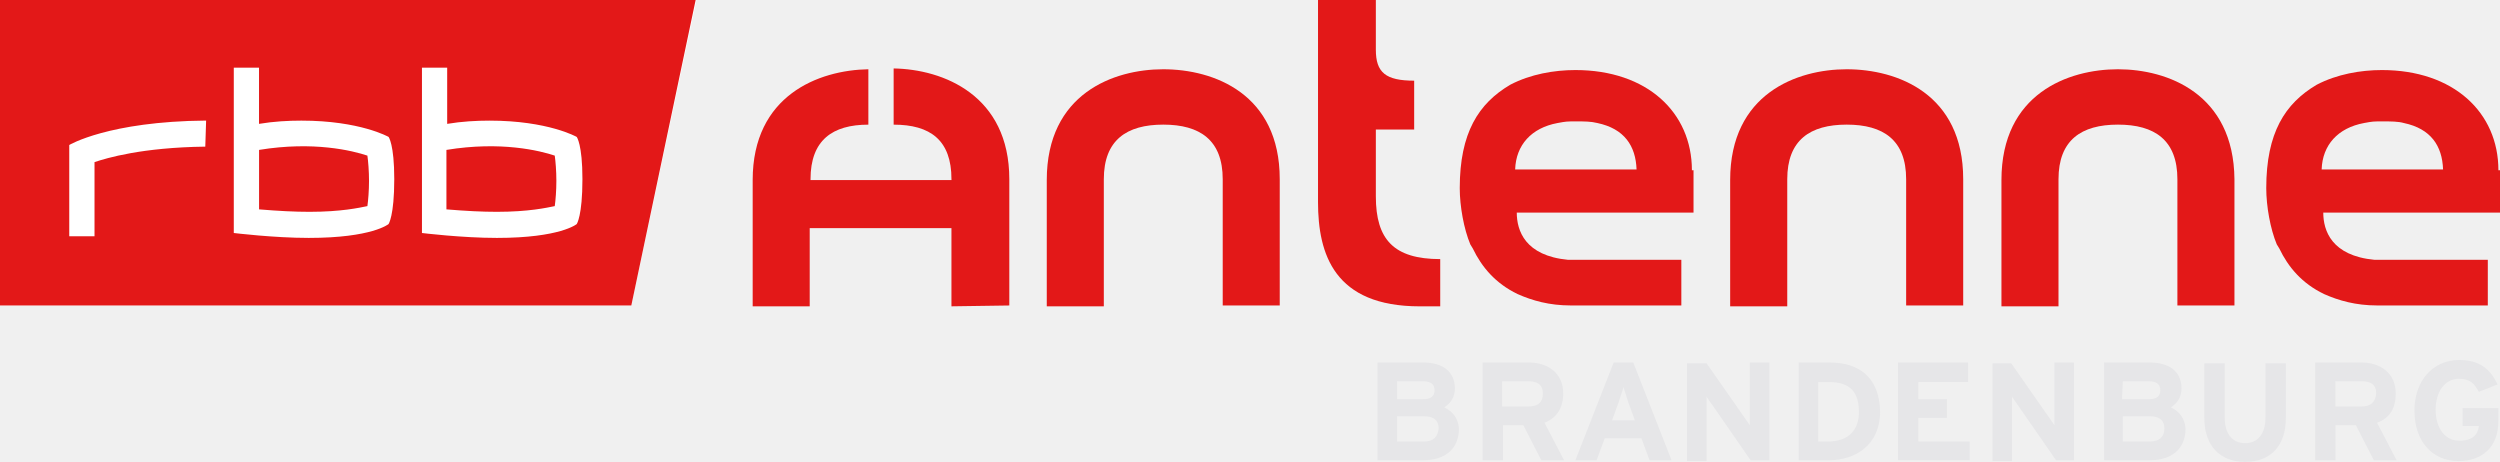
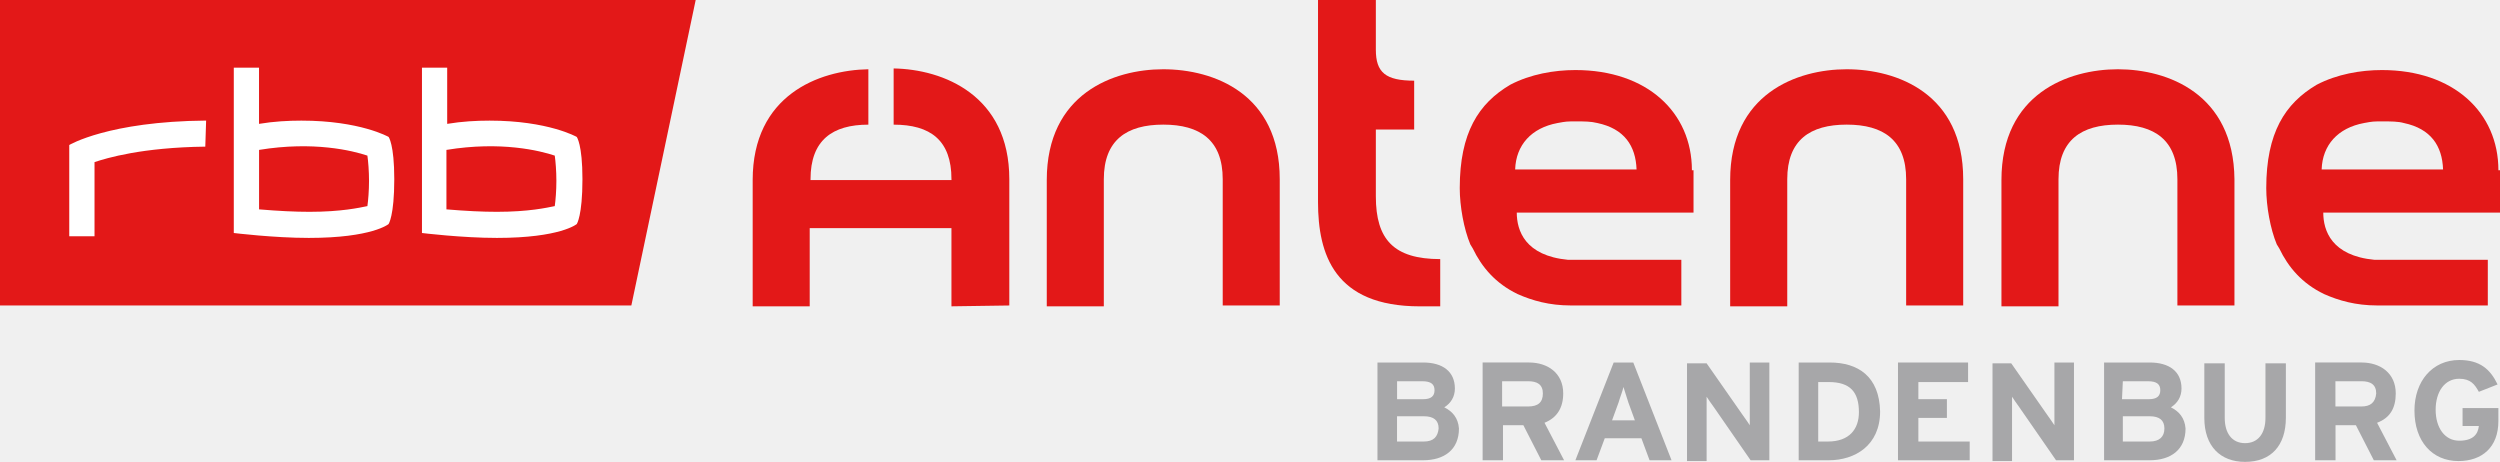
<svg xmlns="http://www.w3.org/2000/svg" width="800" height="147.8" version="1.1">
-   <g fill="#fff">
-     <path d="m142.86 47.967v19.029c6.251 0.524 11.465 0.783 16.166 0.783 10.163 0 16.166-1.297 18.505-2.086 0.265-1.826 0.524-4.943 0.524-8.077s-0.259-6.257-0.524-8.088c-4.965-1.302-17.203-4.425-34.67-1.561z" />
-     <path d="m0 0v97.749h202.01l20.861-97.749zm65.694 46.924c-20.331 0.259-31.548 3.652-35.448 4.955v23.719h-8.083v-29.197s12.519-7.559 43.796-7.818zm58.654 25.021s-5.214 4.43-25.539 4.43c-11.217 0-23.994-1.561-23.994-1.561v-53.17h8.083v17.986c4.695-0.789 9.385-1.037 13.556-1.037 18.764 0 27.895 5.214 27.895 5.214s2.091 2.61 2.091 13.815c-0.27 11.459-2.091 14.323-2.091 14.323zm59.95 0s-5.208 4.43-25.55 4.43c-11.2 0-23.978-1.561-23.978-1.561v-53.17h8.072v17.986c4.706-0.789 9.379-1.037 13.556-1.037 18.764 0 27.901 5.214 27.901 5.214s2.086 2.61 2.086 13.815c0 11.459-2.086 14.323-2.086 14.323z" />
-     <path d="m82.897 47.967v19.029c6.257 0.524 11.465 0.783 16.171 0.783 10.163 0 16.154-1.297 18.505-2.086 0.259-1.826 0.519-4.943 0.519-8.077s-0.259-6.257-0.519-8.088c-4.96-1.302-17.462-4.425-34.676-1.561z" />
-   </g>
-   <path d="m202.02 97.752 20.589-97.752h-222.61v97.752z" fill="#e31818" />
-   <path d="m65.692 46.923c-20.33 0.259-31.547 3.652-35.447 4.954v23.719h-8.083v-29.197s12.519-7.559 43.795-7.818zm60.472 10.433c0 11.724-1.821 14.339-1.821 14.339s-5.214 4.436-25.549 4.436c-11.206 0-23.982-1.572-23.982-1.572v-52.909h8.072v17.986c4.706-0.789 9.385-1.037 13.556-1.037 18.764 0 27.905 5.214 27.905 5.214s1.821 2.328 1.821 13.545m60.213 0c0 11.724-1.821 14.339-1.821 14.339s-5.214 4.436-25.555 4.436c-11.2 0-23.977-1.572-23.977-1.572v-52.909h8.072v17.986c4.706-0.789 9.385-1.037 13.556-1.037 18.764 0 27.894 5.214 27.894 5.214s1.832 2.328 1.832 13.545m-8.86 8.596c0.259-1.826 0.519-4.954 0.519-8.083 0-3.128-0.259-6.262-0.519-8.077-4.701-1.567-17.197-4.695-34.664-1.826v19.029c6.251 0.524 11.465 0.783 16.166 0.783 10.163-0.005 15.895-1.297 18.498-1.826m-59.954 0c0.259-1.826 0.519-4.954 0.519-8.083 0-3.128-0.259-6.262-0.519-8.077-4.701-1.567-17.197-4.695-34.664-1.826v19.029c6.262 0.524 11.465 0.783 16.166 0.783 10.157-0.005 15.89-1.297 18.498-1.826" fill="#fff" />
+   <path d="m202.03 97.754 20.59-97.754h-222.62v97.754z" fill="#e31818" />
+   <path d="m65.694 46.924c-20.331 0.259-31.548 3.652-35.448 4.955v23.719h-8.083v-29.197s12.519-7.559 43.796-7.818zm60.474 10.433c0 11.724-1.821 14.339-1.821 14.339s-5.214 4.436-25.55 4.436c-11.206 0-23.983-1.572-23.983-1.572v-52.91h8.072v17.986c4.706-0.789 9.385-1.037 13.556-1.037 18.764 0 27.906 5.214 27.906 5.214s1.821 2.328 1.821 13.545m60.215 0c0 11.724-1.821 14.339-1.821 14.339s-5.214 4.436-25.556 4.436c-11.2 0-23.978-1.572-23.978-1.572v-52.91h8.072v17.986c4.706-0.789 9.385-1.037 13.556-1.037 18.764 0 27.895 5.214 27.895 5.214s1.832 2.328 1.832 13.545m-8.861 8.596c0.259-1.826 0.519-4.955 0.519-8.083s-0.259-6.262-0.519-8.077c-4.701-1.567-17.197-4.695-34.665-1.826v19.029c6.251 0.524 11.465 0.783 16.166 0.783 10.163-0.005 15.895-1.297 18.499-1.826m-59.956 0c0.259-1.826 0.519-4.955 0.519-8.083s-0.259-6.262-0.519-8.077c-4.701-1.567-17.197-4.695-34.665-1.826v19.029c6.262 0.524 11.465 0.783 16.166 0.783 10.157-0.006 15.89-1.297 18.499-1.826" fill="#fff" />
  <g fill="#e31818">
-     <path d="m799.49 54.483c0-18.505-14.356-32.066-37.274-32.066-6.786 0-14.356 1.302-20.861 4.695-10.163 5.997-16.154 15.382-16.154 33.103 0 5.738 1.291 13.032 3.371 17.992l0.8 1.297c2.869 5.992 7.283 11.206 14.334 14.599 4.712 2.091 10.174 3.641 16.949 3.641h35.443v-14.599h-36.226c-13.815-1.302-16.425-9.385-16.425-15.117h56.557v-13.556zm-56.563-0.259c0.259-7.818 5.192-13.297 13.556-14.852 2.869-0.524 2.869-0.524 5.992-0.524 2.61 0 4.943 0 6.781 0.524 8.612 1.821 12.265 7.294 12.524 14.852z" />
-     <path d="m541.41 54.483c0-18.505-14.334-32.066-37.274-32.066-6.786 0-14.345 1.302-20.85 4.695-10.174 5.997-16.166 15.382-16.166 33.103 0 5.738 1.302 13.032 3.382 17.992l0.789 1.297c2.874 5.992 7.294 11.206 14.345 14.599 4.701 2.091 10.174 3.641 16.938 3.641h35.454v-14.599h-36.226c-13.815-1.302-16.436-9.385-16.436-15.117h56.563v-13.556zm-56.563-0.259c0.259-7.818 5.203-13.297 13.556-14.852 2.874-0.524 2.874-0.524 5.992-0.524 2.621 0 4.701 0 6.781 0.524 8.612 1.821 12.254 7.294 12.524 14.852z" />
+     <path d="m799.49 54.483c0-18.505-14.356-32.066-37.274-32.066-6.786 0-14.356 1.302-20.861 4.695-10.163 5.997-16.154 15.382-16.154 33.103 0 5.738 1.291 13.032 3.371 17.992l0.8 1.297c2.869 5.992 7.283 11.206 14.334 14.599 4.712 2.091 10.174 3.641 16.949 3.641h35.443v-14.599h-31.012-5.214c-13.815-1.302-16.425-9.385-16.425-15.117h56.557v-13.556zm-56.563-0.259c0.259-7.818 5.192-13.297 13.556-14.852 2.869-0.524 2.869-0.524 5.992-0.524 2.61 0 4.943 0 6.781 0.524 8.612 1.821 12.265 7.294 12.524 14.852z" />
+     <path d="m541.41 54.483c0-18.505-14.334-32.066-37.274-32.066-6.786 0-14.345 1.302-20.85 4.695-10.174 5.997-16.166 15.382-16.166 33.103 0 5.738 1.302 13.032 3.382 17.992l0.789 1.297c2.874 5.992 7.294 11.206 14.345 14.599 4.701 2.091 10.174 3.641 16.938 3.641h35.454v-14.599h-31.012-5.214c-13.815-1.302-16.436-9.385-16.436-15.117h56.563v-13.556zm-56.563-0.259c0.259-7.818 5.203-13.297 13.556-14.852 2.874-0.524 2.874-0.524 5.992-0.524 2.621 0 4.701 0 6.781 0.524 8.612 1.821 12.254 7.294 12.524 14.852z" />
    <path d="m590.95 22.163c-15.917 0-37.297 7.812-37.297 35.454v40.403h18.268v-40.673c0-12.519 7.294-17.468 19.029-17.468 11.724 0 19.018 4.943 19.018 17.468v40.397h18.257v-40.397c0-27.36-21.12-35.183-37.274-35.183" />
    <path d="m372.24 22.163c-15.906 0-37.274 7.812-37.274 35.454v40.403h18.257v-40.673c0-12.519 7.294-17.468 19.029-17.468 11.724 0 19.018 4.943 19.018 17.468v40.397h18.246v-40.397c0-27.36-21.114-35.183-37.274-35.183" />
    <path d="m677.75 22.163c-15.906 0-37.286 7.812-37.286 35.454v40.403h18.257v-40.673c0-12.519 7.294-17.468 19.029-17.468 11.724 0 19.018 4.943 19.018 17.468v40.397h18.257v-40.397c-0.259-27.36-21.379-35.183-37.274-35.183" />
    <path d="m440.27 62.83v-21.379h12.265v-15.636c-9.126 0-12.265-2.615-12.265-9.903v-15.906h-18.505v64.646c0 16.679 5.203 33.379 32.574 33.379h6.532v-15.117c-14.869-0.017-20.601-6.268-20.601-20.083" />
    <path d="m322.98 97.754v-40.397c0-26.847-21.12-35.194-37.015-35.454v17.986c11.724 0 18.505 4.943 18.505 17.462v0.265h-45.103v-0.265c0-12.519 7.035-17.462 18.51-17.462v-17.727c-15.912 0.265-37.021 8.348-37.021 35.459v40.403h18.251v-25.032h45.357v25.032z" />
  </g>
-   <g fill="#e6e6e8">
-     <path d="m560.19 147.28-11.724-16.943c-0.8-1.037-1.832-2.61-2.35-3.388v20.596h-6.273v-31.283h6.273l11.465 16.425c0.789 1.043 1.821 2.621 2.35 3.388v-20.072h6.262v31.283z" />
-     <path d="m613.88 127.73v-5.473h15.906v-6.257h-22.428v31.283h22.946v-5.997h-16.425v-7.559h9.126v-5.997z" />
-     <path d="m657.93 147.28-11.735-16.943c-0.778-1.037-1.821-2.61-2.339-3.388v20.596h-6.251v-31.283h5.992l11.465 16.425c0.789 1.043 1.821 2.621 2.35 3.388v-20.072h6.262v31.283z" />
+   <g fill="#a7a7a9">
+     <path d="m560.19 147.28-11.724-16.943c-0.8-1.037-1.832-2.61-2.35-3.388v6.781 13.815h-6.273v-31.283h6.273l11.465 16.425c0.789 1.043 1.821 2.621 2.35 3.388v-6.781-13.291h6.262v31.283z" />
+     <path d="m613.88 141.29v-7.559h9.126v-5.997h-9.126v-5.473h15.906v-6.257h-22.428v31.283h22.946v-5.997z" />
+     <path d="m657.93 147.28-11.735-16.943c-0.778-1.037-1.821-2.61-2.339-3.388v6.781 13.815h-6.251v-31.283h5.992l11.465 16.425c0.789 1.043 1.821 2.621 2.35 3.388v-6.781-13.291h6.262v31.283z" />
    <path d="m718.41 147.8c-7.812 0-13.026-4.943-13.026-14.074v-17.468h6.532v17.468c0 4.943 2.339 8.083 6.51 8.083 4.171 0 6.521-3.128 6.521-8.083v-17.468h6.532v17.468c-0.028 8.866-4.728 14.074-13.07 14.074" />
    <path d="m786.7 147.54c-8.342 0-14.074-6.257-14.074-16.166 0-9.379 5.732-16.171 14.334-16.171 6.532 0 9.903 2.874 12.265 7.818l-5.992 2.361c-1.302-2.361-2.621-4.182-6.273-4.182-4.69 0-7.553 4.182-7.553 9.915 0 5.721 2.874 9.909 7.553 9.909 4.441 0 6.003-2.086 6.273-4.706h-5.214v-5.738h11.465v4.171c0 8.359-5.23 12.789-12.783 12.789" />
    <path d="m766.64 125.9c0-6.516-4.955-9.903-10.946-9.903h-14.847v31.283h6.521v-11.211h6.521l5.732 11.211h7.294l-6.251-11.994c4.154-1.561 5.975-4.69 5.975-9.385m-10.963 4.171h-8.342v-8.077h8.342c2.874 0 4.712 1.037 4.712 3.906-0.27 2.874-1.832 4.171-4.712 4.171" />
    <path d="m522.65 116h-6.273l-12.254 31.283h6.781l2.621-7.04h11.724l2.61 7.04h7.035zm-6.792 18.51 2.091-5.732c0.519-1.826 1.302-3.652 1.561-4.943 0.259 1.037 1.037 3.117 1.561 4.943l2.091 5.732z" />
    <path d="m462.17 130.34c2.102-1.291 3.393-3.388 3.393-5.997 0-5.473-3.912-8.342-10.174-8.342h-14.599v31.283h14.599c6.781 0 11.476-3.388 11.476-10.168-0.254-3.388-2.075-5.473-4.695-6.775m-15.106-8.342h8.083c2.869 0 3.901 1.037 3.901 2.869 0 1.832-1.037 2.874-3.641 2.874h-8.342zm8.585 19.288h-8.601v-8.083h8.601c3.134 0 4.712 1.291 4.712 3.912-0.27 2.61-1.572 4.171-4.712 4.171" />
-     <path d="m500.23 125.9c0-6.516-4.955-9.903-10.946-9.903h-14.847v31.283h6.521v-11.211h6.521l5.732 11.211h7.294l-6.262-11.994c3.906-1.561 5.986-4.69 5.986-9.385m-11.211 4.171h-8.342v-8.077h8.342c2.874 0 4.701 1.037 4.701 3.906s-1.572 4.171-4.701 4.171" />
+     <path d="m500.23 125.9c0-6.516-4.955-9.903-10.946-9.903h-14.847v31.283h6.521v-11.211h6.521l5.732 11.211h7.294l-6.262-11.994c3.906-1.561 5.986-4.69 5.986-9.385m-11.211 4.171h-8.342v-8.077h8.342c2.874 0 4.701 1.037 4.701 3.906 0 2.869-1.572 4.171-4.701 4.171" />
    <path d="m585.48 116h-9.903v31.283h9.633c8.342 0 16.425-4.706 16.425-15.641-0.259-11.206-7.04-15.641-16.154-15.641m-0.53 25.286h-3.123v-19.029h3.382c6.781 0 9.644 3.128 9.644 9.644 0 5.473-3.128 9.385-9.903 9.385" />
    <path d="m694.69 130.34c2.091-1.291 3.393-3.388 3.393-5.997 0-5.473-3.912-8.342-10.185-8.342h-14.593v31.283h14.593c6.786 0 11.476-3.388 11.476-10.168-0.259-3.388-2.08-5.473-4.684-6.775m-15.382-8.342h8.072c2.874 0 3.912 1.037 3.912 2.869 0 1.832-1.037 2.874-3.641 2.874h-8.612zm8.601 19.288h-8.601v-8.083h8.601c3.123 0 4.701 1.291 4.701 3.912 0 2.61-1.578 4.171-4.701 4.171" />
  </g>
</svg>
